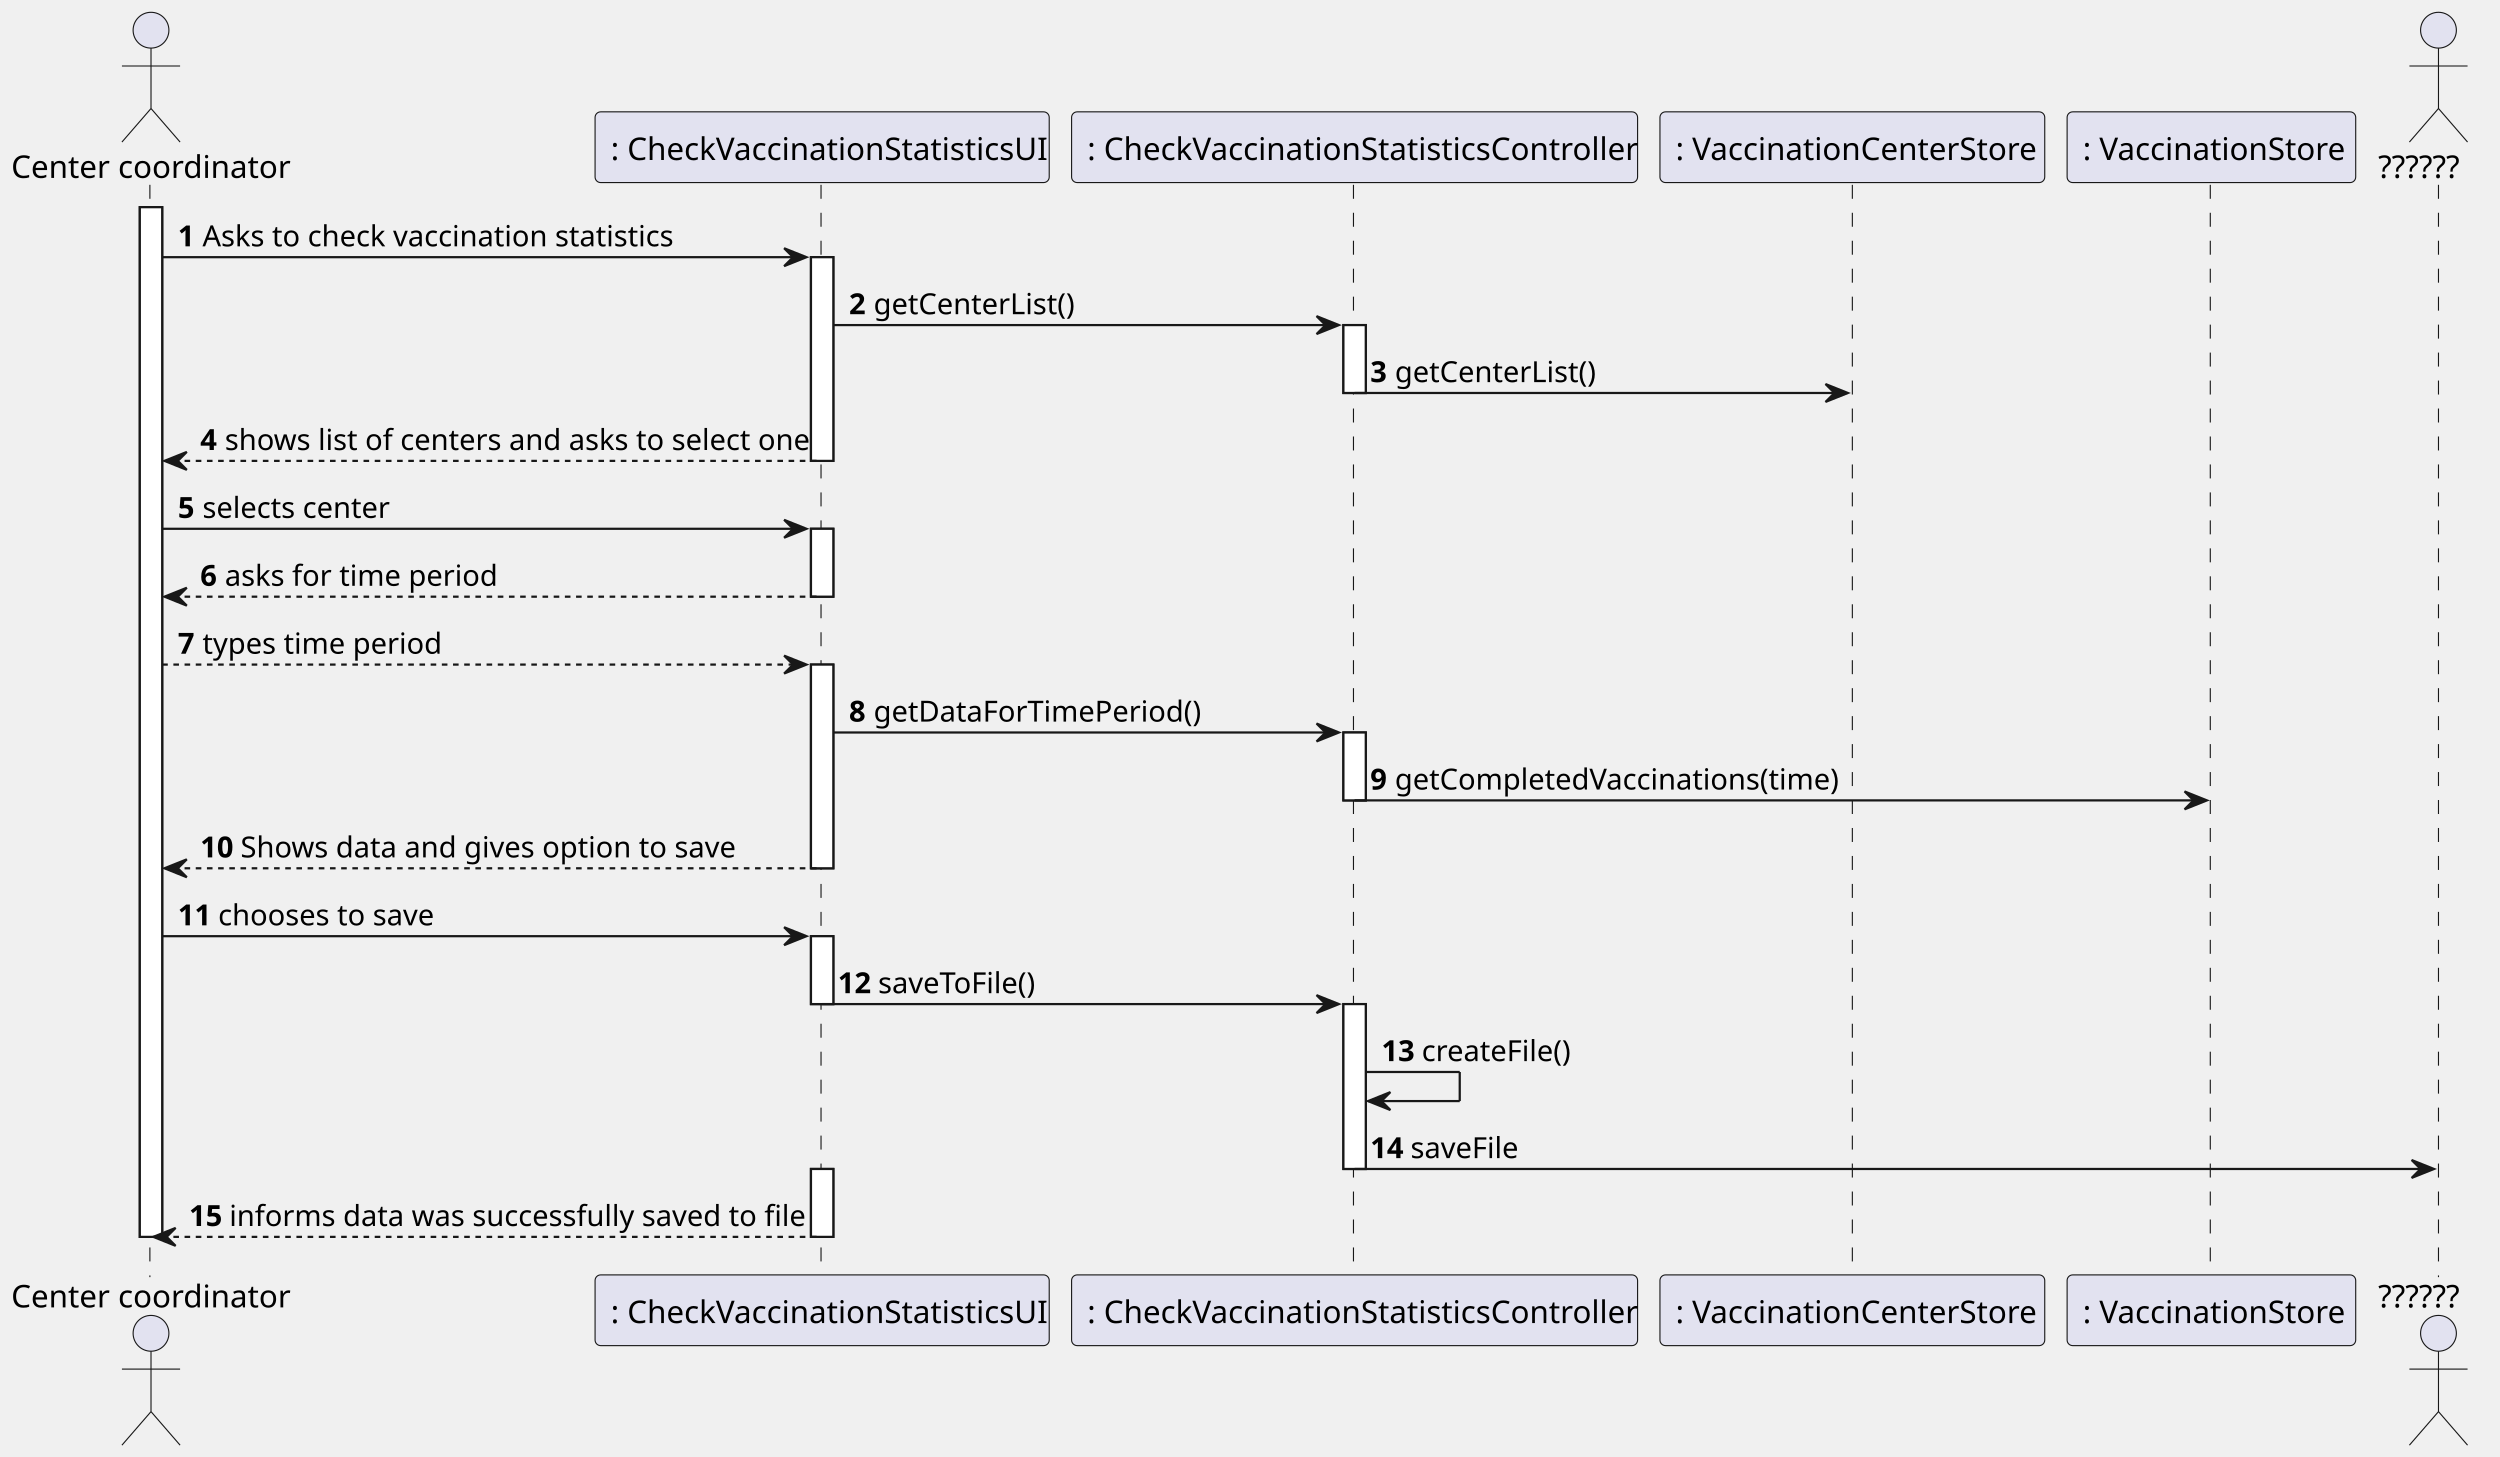
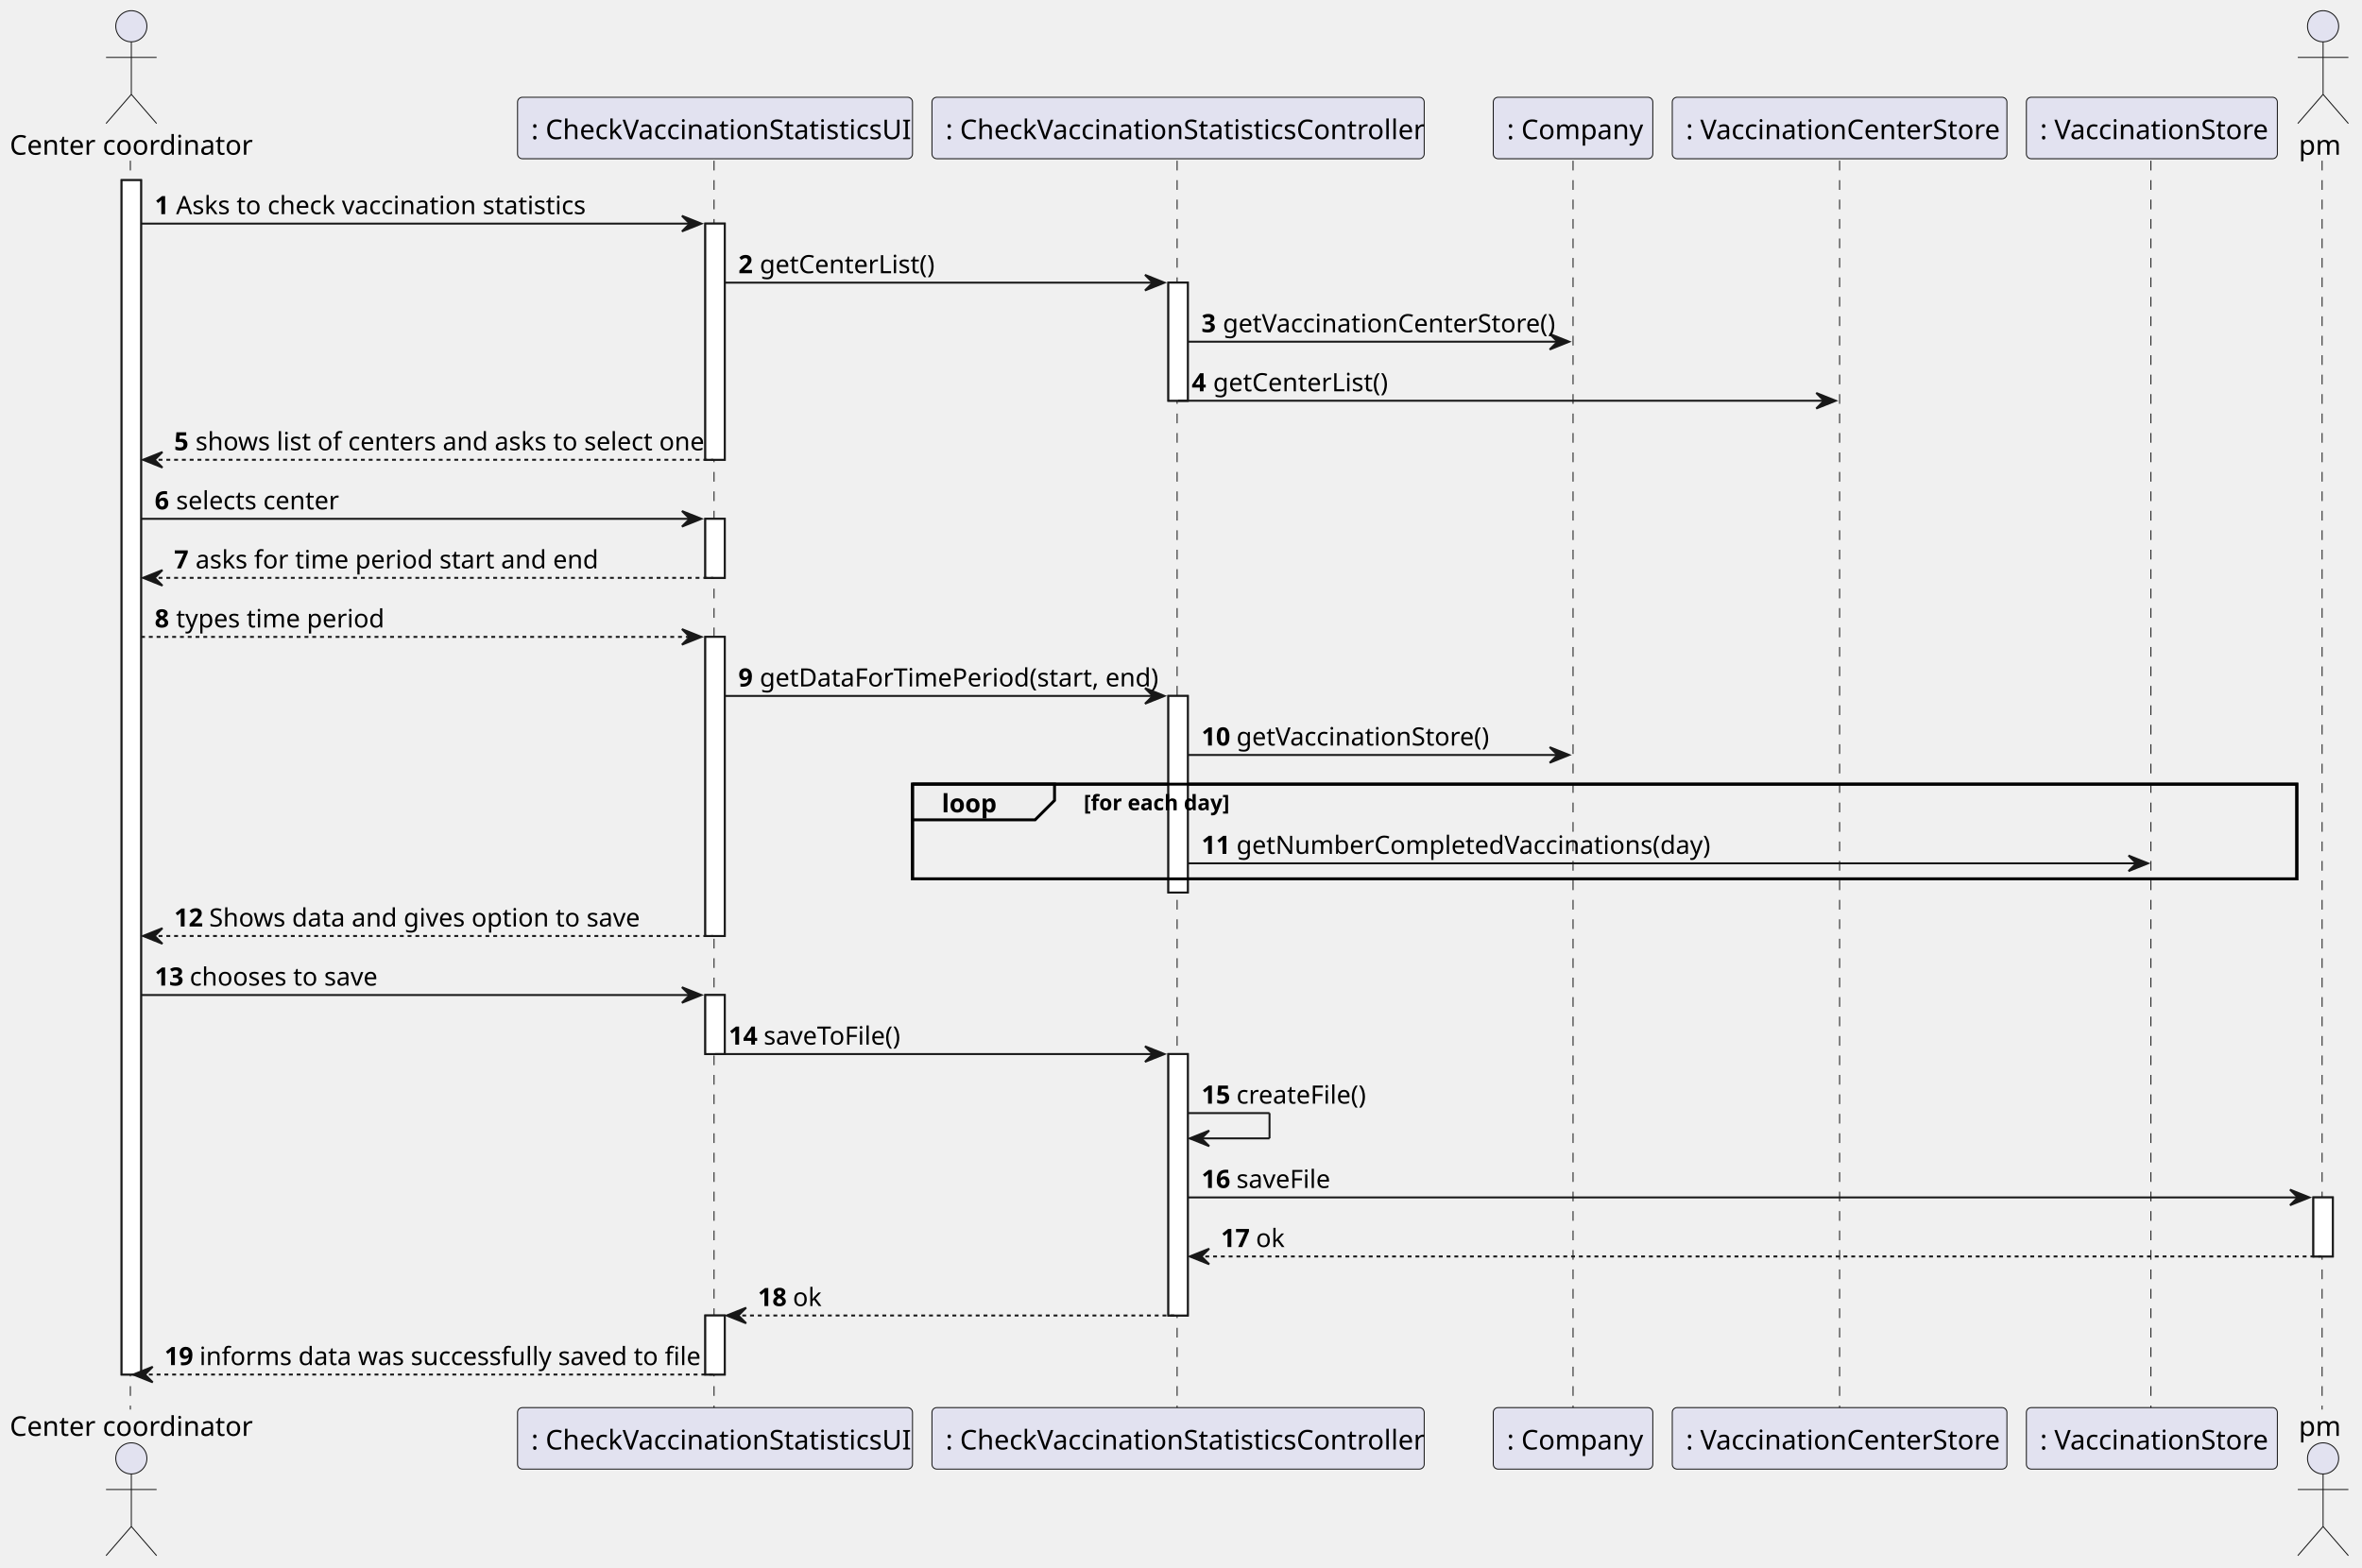
- <svg xmlns="http://www.w3.org/2000/svg" contentStyleType="text/css" height="521.6px" preserveAspectRatio="none" style="width:894px;height:521px;background:#FFFFFF;" version="1.1" viewBox="0 0 894 521" width="894.4px" zoomAndPan="magnify">
+ <svg xmlns="http://www.w3.org/2000/svg" contentStyleType="text/css" height="806px" preserveAspectRatio="none" style="width:1214px;height:806px;background:#FFFFFF;" version="1.1" viewBox="0 0 1214 806" width="1214px" zoomAndPan="magnify">
  <defs />
  <g>
-     <rect fill="#FFFFFF" height="368.219" style="stroke:#181818;stroke-width:0.8;" width="8" x="50" y="74.088" />
-     <rect fill="#FFFFFF" height="72.844" style="stroke:#181818;stroke-width:0.8;" width="8" x="290" y="91.969" />
-     <rect fill="#FFFFFF" height="24.281" style="stroke:#181818;stroke-width:0.8;" width="8" x="290" y="189.094" />
-     <rect fill="#FFFFFF" height="72.844" style="stroke:#181818;stroke-width:0.8;" width="8" x="290" y="237.656" />
-     <rect fill="#FFFFFF" height="24.281" style="stroke:#181818;stroke-width:0.8;" width="8" x="290" y="334.781" />
-     <rect fill="#FFFFFF" height="24.281" style="stroke:#181818;stroke-width:0.8;" width="8" x="290" y="418.025" />
-     <rect fill="#FFFFFF" height="24.281" style="stroke:#181818;stroke-width:0.8;" width="8" x="480.4" y="116.25" />
-     <rect fill="#FFFFFF" height="24.281" style="stroke:#181818;stroke-width:0.8;" width="8" x="480.4" y="261.938" />
-     <rect fill="#FFFFFF" height="58.962" style="stroke:#181818;stroke-width:0.8;" width="8" x="480.4" y="359.062" />
-     <line style="stroke:#181818;stroke-width:0.4;stroke-dasharray:5.0,5.0;" x1="53.6" x2="53.6" y1="66.088" y2="456.706" />
-     <line style="stroke:#181818;stroke-width:0.4;stroke-dasharray:5.0,5.0;" x1="293.6" x2="293.6" y1="66.088" y2="456.706" />
-     <line style="stroke:#181818;stroke-width:0.4;stroke-dasharray:5.0,5.0;" x1="484" x2="484" y1="66.088" y2="456.706" />
-     <line style="stroke:#181818;stroke-width:0.4;stroke-dasharray:5.0,5.0;" x1="662.4" x2="662.4" y1="66.088" y2="456.706" />
-     <line style="stroke:#181818;stroke-width:0.4;stroke-dasharray:5.0,5.0;" x1="790.4" x2="790.4" y1="66.088" y2="456.706" />
-     <line style="stroke:#181818;stroke-width:0.4;stroke-dasharray:5.0,5.0;" x1="872" x2="872" y1="66.088" y2="456.706" />
-     <text fill="#000000" font-family="sans-serif" font-size="11.2" lengthAdjust="spacing" textLength="95.2" x="4" y="63.627">Center coordinator</text>
-     <ellipse cx="54" cy="10.8" fill="#E2E2F0" rx="6.4" ry="6.4" style="stroke:#181818;stroke-width:0.4;" />
-     <path d="M54,17.2 L54,38.8 M43.6,23.6 L64.4,23.6 M54,38.8 L43.6,50.8 M54,38.8 L64.4,50.8 " fill="none" style="stroke:#181818;stroke-width:0.4;" />
-     <text fill="#000000" font-family="sans-serif" font-size="11.2" lengthAdjust="spacing" textLength="95.2" x="4" y="467.533">Center coordinator</text>
-     <ellipse cx="54" cy="476.794" fill="#E2E2F0" rx="6.4" ry="6.4" style="stroke:#181818;stroke-width:0.4;" />
-     <path d="M54,483.194 L54,504.794 M43.6,489.594 L64.4,489.594 M54,504.794 L43.6,516.794 M54,504.794 L64.4,516.794 " fill="none" style="stroke:#181818;stroke-width:0.4;" />
-     <rect fill="#E2E2F0" height="25.288" rx="2" ry="2" style="stroke:#181818;stroke-width:0.4;" width="162.4" x="212.8" y="40" />
-     <text fill="#000000" font-family="sans-serif" font-size="11.2" lengthAdjust="spacing" textLength="151.2" x="218.4" y="57.227">: CheckVaccinationStatisticsUI</text>
-     <rect fill="#E2E2F0" height="25.288" rx="2" ry="2" style="stroke:#181818;stroke-width:0.4;" width="162.4" x="212.8" y="455.906" />
-     <text fill="#000000" font-family="sans-serif" font-size="11.2" lengthAdjust="spacing" textLength="151.2" x="218.4" y="473.133">: CheckVaccinationStatisticsUI</text>
-     <rect fill="#E2E2F0" height="25.288" rx="2" ry="2" style="stroke:#181818;stroke-width:0.4;" width="202.4" x="383.2" y="40" />
-     <text fill="#000000" font-family="sans-serif" font-size="11.2" lengthAdjust="spacing" textLength="191.2" x="388.8" y="57.227">: CheckVaccinationStatisticsController</text>
-     <rect fill="#E2E2F0" height="25.288" rx="2" ry="2" style="stroke:#181818;stroke-width:0.4;" width="202.4" x="383.2" y="455.906" />
-     <text fill="#000000" font-family="sans-serif" font-size="11.2" lengthAdjust="spacing" textLength="191.2" x="388.8" y="473.133">: CheckVaccinationStatisticsController</text>
-     <rect fill="#E2E2F0" height="25.288" rx="2" ry="2" style="stroke:#181818;stroke-width:0.4;" width="137.6" x="593.6" y="40" />
-     <text fill="#000000" font-family="sans-serif" font-size="11.2" lengthAdjust="spacing" textLength="126.4" x="599.2" y="57.227">: VaccinationCenterStore</text>
-     <rect fill="#E2E2F0" height="25.288" rx="2" ry="2" style="stroke:#181818;stroke-width:0.4;" width="137.6" x="593.6" y="455.906" />
-     <text fill="#000000" font-family="sans-serif" font-size="11.2" lengthAdjust="spacing" textLength="126.4" x="599.2" y="473.133">: VaccinationCenterStore</text>
-     <rect fill="#E2E2F0" height="25.288" rx="2" ry="2" style="stroke:#181818;stroke-width:0.4;" width="103.2" x="739.2" y="40" />
-     <text fill="#000000" font-family="sans-serif" font-size="11.2" lengthAdjust="spacing" textLength="92" x="744.8" y="57.227">: VaccinationStore</text>
-     <rect fill="#E2E2F0" height="25.288" rx="2" ry="2" style="stroke:#181818;stroke-width:0.4;" width="103.2" x="739.2" y="455.906" />
-     <text fill="#000000" font-family="sans-serif" font-size="11.2" lengthAdjust="spacing" textLength="92" x="744.8" y="473.133">: VaccinationStore</text>
-     <text fill="#000000" font-family="sans-serif" font-size="11.2" lengthAdjust="spacing" textLength="38.4" x="850.4" y="63.627">??????</text>
-     <ellipse cx="872" cy="10.8" fill="#E2E2F0" rx="6.4" ry="6.4" style="stroke:#181818;stroke-width:0.4;" />
-     <path d="M872,17.2 L872,38.8 M861.6,23.6 L882.4,23.6 M872,38.8 L861.6,50.8 M872,38.8 L882.4,50.8 " fill="none" style="stroke:#181818;stroke-width:0.4;" />
-     <text fill="#000000" font-family="sans-serif" font-size="11.2" lengthAdjust="spacing" textLength="38.4" x="850.4" y="467.533">??????</text>
-     <ellipse cx="872" cy="476.794" fill="#E2E2F0" rx="6.4" ry="6.4" style="stroke:#181818;stroke-width:0.4;" />
-     <path d="M872,483.194 L872,504.794 M861.6,489.594 L882.4,489.594 M872,504.794 L861.6,516.794 M872,504.794 L882.4,516.794 " fill="none" style="stroke:#181818;stroke-width:0.4;" />
-     <rect fill="#FFFFFF" height="368.219" style="stroke:#181818;stroke-width:0.8;" width="8" x="50" y="74.088" />
-     <rect fill="#FFFFFF" height="72.844" style="stroke:#181818;stroke-width:0.8;" width="8" x="290" y="91.969" />
-     <rect fill="#FFFFFF" height="24.281" style="stroke:#181818;stroke-width:0.8;" width="8" x="290" y="189.094" />
-     <rect fill="#FFFFFF" height="72.844" style="stroke:#181818;stroke-width:0.8;" width="8" x="290" y="237.656" />
-     <rect fill="#FFFFFF" height="24.281" style="stroke:#181818;stroke-width:0.8;" width="8" x="290" y="334.781" />
-     <rect fill="#FFFFFF" height="24.281" style="stroke:#181818;stroke-width:0.8;" width="8" x="290" y="418.025" />
-     <rect fill="#FFFFFF" height="24.281" style="stroke:#181818;stroke-width:0.8;" width="8" x="480.4" y="116.25" />
-     <rect fill="#FFFFFF" height="24.281" style="stroke:#181818;stroke-width:0.8;" width="8" x="480.4" y="261.938" />
-     <rect fill="#FFFFFF" height="58.962" style="stroke:#181818;stroke-width:0.8;" width="8" x="480.4" y="359.062" />
-     <polygon fill="#181818" points="280.4,88.769,288.4,91.969,280.4,95.169,283.6,91.969" style="stroke:#181818;stroke-width:0.8;" />
-     <line style="stroke:#181818;stroke-width:0.8;" x1="58" x2="285.2" y1="91.969" y2="91.969" />
-     <text fill="#000000" font-family="sans-serif" font-size="10.4" font-weight="bold" lengthAdjust="spacing" textLength="5.6" x="63.6" y="88.084">1</text>
-     <text fill="#000000" font-family="sans-serif" font-size="10.4" lengthAdjust="spacing" textLength="167.2" x="72.4" y="88.084">Asks to check vaccination statistics</text>
-     <polygon fill="#181818" points="470.8,113.05,478.8,116.25,470.8,119.45,474,116.25" style="stroke:#181818;stroke-width:0.8;" />
-     <line style="stroke:#181818;stroke-width:0.8;" x1="298" x2="475.6" y1="116.25" y2="116.25" />
-     <text fill="#000000" font-family="sans-serif" font-size="10.4" font-weight="bold" lengthAdjust="spacing" textLength="5.6" x="303.6" y="112.365">2</text>
-     <text fill="#000000" font-family="sans-serif" font-size="10.4" lengthAdjust="spacing" textLength="68" x="312.4" y="112.365">getCenterList()</text>
-     <polygon fill="#181818" points="652.8,137.331,660.8,140.531,652.8,143.731,656,140.531" style="stroke:#181818;stroke-width:0.8;" />
-     <line style="stroke:#181818;stroke-width:0.8;" x1="484.4" x2="657.6" y1="140.531" y2="140.531" />
-     <text fill="#000000" font-family="sans-serif" font-size="10.4" font-weight="bold" lengthAdjust="spacing" textLength="5.6" x="490" y="136.646">3</text>
-     <text fill="#000000" font-family="sans-serif" font-size="10.4" lengthAdjust="spacing" textLength="68" x="498.8" y="136.646">getCenterList()</text>
-     <polygon fill="#181818" points="66.8,161.613,58.8,164.812,66.8,168.012,63.6,164.812" style="stroke:#181818;stroke-width:0.8;" />
-     <line style="stroke:#181818;stroke-width:0.8;stroke-dasharray:2.0,2.0;" x1="62" x2="293.2" y1="164.812" y2="164.812" />
-     <text fill="#000000" font-family="sans-serif" font-size="10.4" font-weight="bold" lengthAdjust="spacing" textLength="5.6" x="71.6" y="160.927">4</text>
-     <text fill="#000000" font-family="sans-serif" font-size="10.4" lengthAdjust="spacing" textLength="204" x="80.4" y="160.927">shows list of centers and asks to select one</text>
-     <polygon fill="#181818" points="280.4,185.894,288.4,189.094,280.4,192.294,283.6,189.094" style="stroke:#181818;stroke-width:0.8;" />
-     <line style="stroke:#181818;stroke-width:0.8;" x1="58" x2="285.2" y1="189.094" y2="189.094" />
-     <text fill="#000000" font-family="sans-serif" font-size="10.4" font-weight="bold" lengthAdjust="spacing" textLength="5.6" x="63.6" y="185.209">5</text>
-     <text fill="#000000" font-family="sans-serif" font-size="10.4" lengthAdjust="spacing" textLength="65.6" x="72.4" y="185.209">selects center</text>
-     <polygon fill="#181818" points="66.8,210.175,58.8,213.375,66.8,216.575,63.6,213.375" style="stroke:#181818;stroke-width:0.8;" />
-     <line style="stroke:#181818;stroke-width:0.8;stroke-dasharray:2.0,2.0;" x1="62" x2="293.2" y1="213.375" y2="213.375" />
-     <text fill="#000000" font-family="sans-serif" font-size="10.4" font-weight="bold" lengthAdjust="spacing" textLength="5.6" x="71.6" y="209.49">6</text>
-     <text fill="#000000" font-family="sans-serif" font-size="10.4" lengthAdjust="spacing" textLength="91.2" x="80.4" y="209.49">asks for time period</text>
-     <polygon fill="#181818" points="280.4,234.456,288.4,237.656,280.4,240.856,283.6,237.656" style="stroke:#181818;stroke-width:0.8;" />
-     <line style="stroke:#181818;stroke-width:0.8;stroke-dasharray:2.0,2.0;" x1="58" x2="285.2" y1="237.656" y2="237.656" />
-     <text fill="#000000" font-family="sans-serif" font-size="10.4" font-weight="bold" lengthAdjust="spacing" textLength="5.6" x="63.6" y="233.771">7</text>
-     <text fill="#000000" font-family="sans-serif" font-size="10.4" lengthAdjust="spacing" textLength="80" x="72.4" y="233.771">types time period</text>
-     <polygon fill="#181818" points="470.8,258.738,478.8,261.938,470.8,265.137,474,261.938" style="stroke:#181818;stroke-width:0.8;" />
-     <line style="stroke:#181818;stroke-width:0.8;" x1="298" x2="475.6" y1="261.938" y2="261.938" />
-     <text fill="#000000" font-family="sans-serif" font-size="10.4" font-weight="bold" lengthAdjust="spacing" textLength="5.6" x="303.6" y="258.052">8</text>
-     <text fill="#000000" font-family="sans-serif" font-size="10.4" lengthAdjust="spacing" textLength="109.6" x="312.4" y="258.052">getDataForTimePeriod()</text>
-     <polygon fill="#181818" points="781.2,283.019,789.2,286.219,781.2,289.419,784.4,286.219" style="stroke:#181818;stroke-width:0.8;" />
-     <line style="stroke:#181818;stroke-width:0.8;" x1="484.4" x2="786" y1="286.219" y2="286.219" />
-     <text fill="#000000" font-family="sans-serif" font-size="10.4" font-weight="bold" lengthAdjust="spacing" textLength="5.6" x="490" y="282.334">9</text>
-     <text fill="#000000" font-family="sans-serif" font-size="10.4" lengthAdjust="spacing" textLength="150.4" x="498.8" y="282.334">getCompletedVaccinations(time)</text>
-     <polygon fill="#181818" points="66.8,307.3,58.8,310.5,66.8,313.7,63.6,310.5" style="stroke:#181818;stroke-width:0.8;" />
-     <line style="stroke:#181818;stroke-width:0.8;stroke-dasharray:2.0,2.0;" x1="62" x2="293.2" y1="310.5" y2="310.5" />
-     <text fill="#000000" font-family="sans-serif" font-size="10.4" font-weight="bold" lengthAdjust="spacing" textLength="11.2" x="71.6" y="306.615">10</text>
-     <text fill="#000000" font-family="sans-serif" font-size="10.4" lengthAdjust="spacing" textLength="168" x="86" y="306.615">Shows data and gives option to save</text>
-     <polygon fill="#181818" points="280.4,331.581,288.4,334.781,280.4,337.981,283.6,334.781" style="stroke:#181818;stroke-width:0.8;" />
-     <line style="stroke:#181818;stroke-width:0.8;" x1="58" x2="285.2" y1="334.781" y2="334.781" />
-     <text fill="#000000" font-family="sans-serif" font-size="10.4" font-weight="bold" lengthAdjust="spacing" textLength="11.2" x="63.6" y="330.896">11</text>
-     <text fill="#000000" font-family="sans-serif" font-size="10.4" lengthAdjust="spacing" textLength="75.2" x="78" y="330.896">chooses to save</text>
-     <polygon fill="#181818" points="470.8,355.863,478.8,359.062,470.8,362.262,474,359.062" style="stroke:#181818;stroke-width:0.8;" />
-     <line style="stroke:#181818;stroke-width:0.8;" x1="294" x2="475.6" y1="359.062" y2="359.062" />
-     <text fill="#000000" font-family="sans-serif" font-size="10.4" font-weight="bold" lengthAdjust="spacing" textLength="11.2" x="299.6" y="355.177">12</text>
-     <text fill="#000000" font-family="sans-serif" font-size="10.4" lengthAdjust="spacing" textLength="55.2" x="314" y="355.177">saveToFile()</text>
-     <line style="stroke:#181818;stroke-width:0.8;" x1="488.4" x2="522" y1="383.344" y2="383.344" />
-     <line style="stroke:#181818;stroke-width:0.8;" x1="522" x2="522" y1="383.344" y2="393.744" />
-     <line style="stroke:#181818;stroke-width:0.8;" x1="489.2" x2="522" y1="393.744" y2="393.744" />
-     <polygon fill="#181818" points="497.2,390.544,489.2,393.744,497.2,396.944,494,393.744" style="stroke:#181818;stroke-width:0.8;" />
-     <text fill="#000000" font-family="sans-serif" font-size="10.4" font-weight="bold" lengthAdjust="spacing" textLength="11.2" x="494" y="379.459">13</text>
-     <text fill="#000000" font-family="sans-serif" font-size="10.4" lengthAdjust="spacing" textLength="52" x="508.4" y="379.459">createFile()</text>
-     <polygon fill="#181818" points="862.4,414.825,870.4,418.025,862.4,421.225,865.6,418.025" style="stroke:#181818;stroke-width:0.8;" />
-     <line style="stroke:#181818;stroke-width:0.8;" x1="484.4" x2="867.2" y1="418.025" y2="418.025" />
-     <text fill="#000000" font-family="sans-serif" font-size="10.4" font-weight="bold" lengthAdjust="spacing" textLength="11.2" x="490" y="414.14">14</text>
-     <text fill="#000000" font-family="sans-serif" font-size="10.4" lengthAdjust="spacing" textLength="37.6" x="504.4" y="414.14">saveFile</text>
-     <polygon fill="#181818" points="62.8,439.106,54.8,442.306,62.8,445.506,59.6,442.306" style="stroke:#181818;stroke-width:0.8;" />
-     <line style="stroke:#181818;stroke-width:0.8;stroke-dasharray:2.0,2.0;" x1="58" x2="293.2" y1="442.306" y2="442.306" />
-     <text fill="#000000" font-family="sans-serif" font-size="10.4" font-weight="bold" lengthAdjust="spacing" textLength="11.2" x="67.6" y="438.421">15</text>
-     <text fill="#000000" font-family="sans-serif" font-size="10.4" lengthAdjust="spacing" textLength="196.8" x="82" y="438.421">informs data was successfully saved to file</text>
+     <rect fill="#FFFFFF" height="614.031" style="stroke:#181818;stroke-width:1.0;" width="10" x="62.5" y="92.609" />
+     <rect fill="#FFFFFF" height="121.406" style="stroke:#181818;stroke-width:1.0;" width="10" x="362.5" y="114.961" />
+     <rect fill="#FFFFFF" height="30.352" style="stroke:#181818;stroke-width:1.0;" width="10" x="362.5" y="266.719" />
+     <rect fill="#FFFFFF" height="153.758" style="stroke:#181818;stroke-width:1.0;" width="10" x="362.5" y="327.422" />
+     <rect fill="#FFFFFF" height="30.352" style="stroke:#181818;stroke-width:1.0;" width="10" x="362.5" y="511.531" />
+     <rect fill="#FFFFFF" height="30.352" style="stroke:#181818;stroke-width:1.0;" width="10" x="362.5" y="676.289" />
+     <rect fill="#FFFFFF" height="60.703" style="stroke:#181818;stroke-width:1.0;" width="10" x="600.5" y="145.312" />
+     <rect fill="#FFFFFF" height="101.055" style="stroke:#181818;stroke-width:1.0;" width="10" x="600.5" y="357.773" />
+     <rect fill="#FFFFFF" height="134.406" style="stroke:#181818;stroke-width:1.0;" width="10" x="600.5" y="541.883" />
+     <rect fill="#FFFFFF" height="30.352" style="stroke:#181818;stroke-width:1.0;" width="10" x="1189" y="615.586" />
+     <rect height="48.703" style="stroke:#000000;stroke-width:1.5;fill:none;" width="711.5" x="469" y="403.125" />
+     <line style="stroke:#181818;stroke-width:0.5;fill:none;stroke-dasharray:5.0,5.0;" x1="67" x2="67" y1="82.609" y2="724.641" />
+     <line style="stroke:#181818;stroke-width:0.5;fill:none;stroke-dasharray:5.0,5.0;" x1="367" x2="367" y1="82.609" y2="724.641" />
+     <line style="stroke:#181818;stroke-width:0.5;fill:none;stroke-dasharray:5.0,5.0;" x1="605" x2="605" y1="82.609" y2="724.641" />
+     <line style="stroke:#181818;stroke-width:0.5;fill:none;stroke-dasharray:5.0,5.0;" x1="808.5" x2="808.5" y1="82.609" y2="724.641" />
+     <line style="stroke:#181818;stroke-width:0.5;fill:none;stroke-dasharray:5.0,5.0;" x1="945.5" x2="945.5" y1="82.609" y2="724.641" />
+     <line style="stroke:#181818;stroke-width:0.5;fill:none;stroke-dasharray:5.0,5.0;" x1="1105.5" x2="1105.5" y1="82.609" y2="724.641" />
+     <line style="stroke:#181818;stroke-width:0.5;fill:none;stroke-dasharray:5.0,5.0;" x1="1193.5" x2="1193.5" y1="82.609" y2="724.641" />
+     <text fill="#000000" font-family="sans-serif" font-size="14" lengthAdjust="spacing" textLength="119" x="5" y="79.533">Center coordinator</text>
+     <ellipse cx="67.5" cy="13.5" fill="#E2E2F0" rx="8" ry="8" style="stroke:#181818;stroke-width:0.5;" />
+     <path d="M67.5,21.5 L67.5,48.5 M54.5,29.5 L80.5,29.5 M67.5,48.5 L54.5,63.5 M67.5,48.5 L80.5,63.5 " fill="none" style="stroke:#181818;stroke-width:0.5;" />
+     <text fill="#000000" font-family="sans-serif" font-size="14" lengthAdjust="spacing" textLength="119" x="5" y="738.174">Center coordinator</text>
+     <ellipse cx="67.5" cy="749.75" fill="#E2E2F0" rx="8" ry="8" style="stroke:#181818;stroke-width:0.5;" />
+     <path d="M67.5,757.75 L67.5,784.75 M54.5,765.75 L80.5,765.75 M67.5,784.75 L54.5,799.75 M67.5,784.75 L80.5,799.75 " fill="none" style="stroke:#181818;stroke-width:0.5;" />
+     <rect fill="#E2E2F0" height="31.609" rx="2.5" ry="2.5" style="stroke:#181818;stroke-width:0.5;" width="203" x="266" y="50" />
+     <text fill="#000000" font-family="sans-serif" font-size="14" lengthAdjust="spacing" textLength="189" x="273" y="71.533">: CheckVaccinationStatisticsUI</text>
+     <rect fill="#E2E2F0" height="31.609" rx="2.5" ry="2.5" style="stroke:#181818;stroke-width:0.5;" width="203" x="266" y="723.641" />
+     <text fill="#000000" font-family="sans-serif" font-size="14" lengthAdjust="spacing" textLength="189" x="273" y="745.174">: CheckVaccinationStatisticsUI</text>
+     <rect fill="#E2E2F0" height="31.609" rx="2.5" ry="2.5" style="stroke:#181818;stroke-width:0.5;" width="253" x="479" y="50" />
+     <text fill="#000000" font-family="sans-serif" font-size="14" lengthAdjust="spacing" textLength="239" x="486" y="71.533">: CheckVaccinationStatisticsController</text>
+     <rect fill="#E2E2F0" height="31.609" rx="2.5" ry="2.5" style="stroke:#181818;stroke-width:0.5;" width="253" x="479" y="723.641" />
+     <text fill="#000000" font-family="sans-serif" font-size="14" lengthAdjust="spacing" textLength="239" x="486" y="745.174">: CheckVaccinationStatisticsController</text>
+     <rect fill="#E2E2F0" height="31.609" rx="2.5" ry="2.5" style="stroke:#181818;stroke-width:0.5;" width="82" x="767.5" y="50" />
+     <text fill="#000000" font-family="sans-serif" font-size="14" lengthAdjust="spacing" textLength="68" x="774.5" y="71.533">: Company</text>
+     <rect fill="#E2E2F0" height="31.609" rx="2.5" ry="2.5" style="stroke:#181818;stroke-width:0.5;" width="82" x="767.5" y="723.641" />
+     <text fill="#000000" font-family="sans-serif" font-size="14" lengthAdjust="spacing" textLength="68" x="774.5" y="745.174">: Company</text>
+     <rect fill="#E2E2F0" height="31.609" rx="2.5" ry="2.5" style="stroke:#181818;stroke-width:0.5;" width="172" x="859.5" y="50" />
+     <text fill="#000000" font-family="sans-serif" font-size="14" lengthAdjust="spacing" textLength="158" x="866.5" y="71.533">: VaccinationCenterStore</text>
+     <rect fill="#E2E2F0" height="31.609" rx="2.5" ry="2.5" style="stroke:#181818;stroke-width:0.5;" width="172" x="859.5" y="723.641" />
+     <text fill="#000000" font-family="sans-serif" font-size="14" lengthAdjust="spacing" textLength="158" x="866.5" y="745.174">: VaccinationCenterStore</text>
+     <rect fill="#E2E2F0" height="31.609" rx="2.5" ry="2.5" style="stroke:#181818;stroke-width:0.5;" width="129" x="1041.5" y="50" />
+     <text fill="#000000" font-family="sans-serif" font-size="14" lengthAdjust="spacing" textLength="115" x="1048.5" y="71.533">: VaccinationStore</text>
+     <rect fill="#E2E2F0" height="31.609" rx="2.5" ry="2.5" style="stroke:#181818;stroke-width:0.5;" width="129" x="1041.5" y="723.641" />
+     <text fill="#000000" font-family="sans-serif" font-size="14" lengthAdjust="spacing" textLength="115" x="1048.5" y="745.174">: VaccinationStore</text>
+     <text fill="#000000" font-family="sans-serif" font-size="14" lengthAdjust="spacing" textLength="19" x="1181.5" y="79.533">pm</text>
+     <ellipse cx="1194" cy="13.5" fill="#E2E2F0" rx="8" ry="8" style="stroke:#181818;stroke-width:0.5;" />
+     <path d="M1194,21.5 L1194,48.5 M1181,29.5 L1207,29.5 M1194,48.5 L1181,63.5 M1194,48.5 L1207,63.5 " fill="none" style="stroke:#181818;stroke-width:0.5;" />
+     <text fill="#000000" font-family="sans-serif" font-size="14" lengthAdjust="spacing" textLength="19" x="1181.5" y="738.174">pm</text>
+     <ellipse cx="1194" cy="749.75" fill="#E2E2F0" rx="8" ry="8" style="stroke:#181818;stroke-width:0.5;" />
+     <path d="M1194,757.75 L1194,784.75 M1181,765.75 L1207,765.75 M1194,784.75 L1181,799.75 M1194,784.75 L1207,799.75 " fill="none" style="stroke:#181818;stroke-width:0.5;" />
+     <rect fill="#FFFFFF" height="614.031" style="stroke:#181818;stroke-width:1.0;" width="10" x="62.5" y="92.609" />
+     <rect fill="#FFFFFF" height="121.406" style="stroke:#181818;stroke-width:1.0;" width="10" x="362.5" y="114.961" />
+     <rect fill="#FFFFFF" height="30.352" style="stroke:#181818;stroke-width:1.0;" width="10" x="362.5" y="266.719" />
+     <rect fill="#FFFFFF" height="153.758" style="stroke:#181818;stroke-width:1.0;" width="10" x="362.5" y="327.422" />
+     <rect fill="#FFFFFF" height="30.352" style="stroke:#181818;stroke-width:1.0;" width="10" x="362.5" y="511.531" />
+     <rect fill="#FFFFFF" height="30.352" style="stroke:#181818;stroke-width:1.0;" width="10" x="362.5" y="676.289" />
+     <rect fill="#FFFFFF" height="60.703" style="stroke:#181818;stroke-width:1.0;" width="10" x="600.5" y="145.312" />
+     <rect fill="#FFFFFF" height="101.055" style="stroke:#181818;stroke-width:1.0;" width="10" x="600.5" y="357.773" />
+     <rect fill="#FFFFFF" height="134.406" style="stroke:#181818;stroke-width:1.0;" width="10" x="600.5" y="541.883" />
+     <rect fill="#FFFFFF" height="30.352" style="stroke:#181818;stroke-width:1.0;" width="10" x="1189" y="615.586" />
+     <polygon fill="#181818" points="350.5,110.961,360.5,114.961,350.5,118.961,354.5,114.961" style="stroke:#181818;stroke-width:1.0;" />
+     <line style="stroke:#181818;stroke-width:1.0;" x1="72.5" x2="356.5" y1="114.961" y2="114.961" />
+     <text fill="#000000" font-family="sans-serif" font-size="13" font-weight="bold" lengthAdjust="spacing" textLength="7" x="79.5" y="110.105">1</text>
+     <text fill="#000000" font-family="sans-serif" font-size="13" lengthAdjust="spacing" textLength="209" x="90.5" y="110.105">Asks to check vaccination statistics</text>
+     <polygon fill="#181818" points="588.5,141.312,598.5,145.312,588.5,149.312,592.5,145.312" style="stroke:#181818;stroke-width:1.0;" />
+     <line style="stroke:#181818;stroke-width:1.0;" x1="372.5" x2="594.5" y1="145.312" y2="145.312" />
+     <text fill="#000000" font-family="sans-serif" font-size="13" font-weight="bold" lengthAdjust="spacing" textLength="7" x="379.5" y="140.456">2</text>
+     <text fill="#000000" font-family="sans-serif" font-size="13" lengthAdjust="spacing" textLength="85" x="390.5" y="140.456">getCenterList()</text>
+     <polygon fill="#181818" points="796.5,171.664,806.5,175.664,796.5,179.664,800.5,175.664" style="stroke:#181818;stroke-width:1.0;" />
+     <line style="stroke:#181818;stroke-width:1.0;" x1="610.5" x2="802.5" y1="175.664" y2="175.664" />
+     <text fill="#000000" font-family="sans-serif" font-size="13" font-weight="bold" lengthAdjust="spacing" textLength="7" x="617.5" y="170.808">3</text>
+     <text fill="#000000" font-family="sans-serif" font-size="13" lengthAdjust="spacing" textLength="163" x="628.5" y="170.808">getVaccinationCenterStore()</text>
+     <polygon fill="#181818" points="933.5,202.016,943.5,206.016,933.5,210.016,937.5,206.016" style="stroke:#181818;stroke-width:1.0;" />
+     <line style="stroke:#181818;stroke-width:1.0;" x1="605.5" x2="939.5" y1="206.016" y2="206.016" />
+     <text fill="#000000" font-family="sans-serif" font-size="13" font-weight="bold" lengthAdjust="spacing" textLength="7" x="612.5" y="201.159">4</text>
+     <text fill="#000000" font-family="sans-serif" font-size="13" lengthAdjust="spacing" textLength="85" x="623.5" y="201.159">getCenterList()</text>
+     <polygon fill="#181818" points="83.5,232.367,73.5,236.367,83.5,240.367,79.5,236.367" style="stroke:#181818;stroke-width:1.0;" />
+     <line style="stroke:#181818;stroke-width:1.0;stroke-dasharray:2.0,2.0;" x1="77.5" x2="366.5" y1="236.367" y2="236.367" />
+     <text fill="#000000" font-family="sans-serif" font-size="13" font-weight="bold" lengthAdjust="spacing" textLength="7" x="89.5" y="231.511">5</text>
+     <text fill="#000000" font-family="sans-serif" font-size="13" lengthAdjust="spacing" textLength="255" x="100.5" y="231.511">shows list of centers and asks to select one</text>
+     <polygon fill="#181818" points="350.5,262.719,360.5,266.719,350.5,270.719,354.5,266.719" style="stroke:#181818;stroke-width:1.0;" />
+     <line style="stroke:#181818;stroke-width:1.0;" x1="72.5" x2="356.5" y1="266.719" y2="266.719" />
+     <text fill="#000000" font-family="sans-serif" font-size="13" font-weight="bold" lengthAdjust="spacing" textLength="7" x="79.5" y="261.862">6</text>
+     <text fill="#000000" font-family="sans-serif" font-size="13" lengthAdjust="spacing" textLength="82" x="90.5" y="261.862">selects center</text>
+     <polygon fill="#181818" points="83.5,293.07,73.5,297.07,83.5,301.07,79.5,297.07" style="stroke:#181818;stroke-width:1.0;" />
+     <line style="stroke:#181818;stroke-width:1.0;stroke-dasharray:2.0,2.0;" x1="77.5" x2="366.5" y1="297.07" y2="297.07" />
+     <text fill="#000000" font-family="sans-serif" font-size="13" font-weight="bold" lengthAdjust="spacing" textLength="7" x="89.5" y="292.214">7</text>
+     <text fill="#000000" font-family="sans-serif" font-size="13" lengthAdjust="spacing" textLength="194" x="100.5" y="292.214">asks for time period start and end</text>
+     <polygon fill="#181818" points="350.5,323.422,360.5,327.422,350.5,331.422,354.5,327.422" style="stroke:#181818;stroke-width:1.0;" />
+     <line style="stroke:#181818;stroke-width:1.0;stroke-dasharray:2.0,2.0;" x1="72.5" x2="356.5" y1="327.422" y2="327.422" />
+     <text fill="#000000" font-family="sans-serif" font-size="13" font-weight="bold" lengthAdjust="spacing" textLength="7" x="79.5" y="322.565">8</text>
+     <text fill="#000000" font-family="sans-serif" font-size="13" lengthAdjust="spacing" textLength="100" x="90.5" y="322.565">types time period</text>
+     <polygon fill="#181818" points="588.5,353.773,598.5,357.773,588.5,361.773,592.5,357.773" style="stroke:#181818;stroke-width:1.0;" />
+     <line style="stroke:#181818;stroke-width:1.0;" x1="372.5" x2="594.5" y1="357.773" y2="357.773" />
+     <text fill="#000000" font-family="sans-serif" font-size="13" font-weight="bold" lengthAdjust="spacing" textLength="7" x="379.5" y="352.917">9</text>
+     <text fill="#000000" font-family="sans-serif" font-size="13" lengthAdjust="spacing" textLength="192" x="390.5" y="352.917">getDataForTimePeriod(start, end)</text>
+     <polygon fill="#181818" points="796.5,384.125,806.5,388.125,796.5,392.125,800.5,388.125" style="stroke:#181818;stroke-width:1.0;" />
+     <line style="stroke:#181818;stroke-width:1.0;" x1="610.5" x2="802.5" y1="388.125" y2="388.125" />
+     <text fill="#000000" font-family="sans-serif" font-size="13" font-weight="bold" lengthAdjust="spacing" textLength="14" x="617.5" y="383.269">10</text>
+     <text fill="#000000" font-family="sans-serif" font-size="13" lengthAdjust="spacing" textLength="125" x="635.5" y="383.269">getVaccinationStore()</text>
+     <path d="M469,403.125 L542,403.125 L542,411.477 L532,421.477 L469,421.477 L469,403.125 " fill="#EEEEEE" style="stroke:#000000;stroke-width:1.5;" />
+     <rect fill="none" height="48.703" style="stroke:#000000;stroke-width:1.5;" width="711.5" x="469" y="403.125" />
+     <text fill="#000000" font-family="sans-serif" font-size="13" font-weight="bold" lengthAdjust="spacing" textLength="28" x="484" y="417.62">loop</text>
+     <text fill="#000000" font-family="sans-serif" font-size="11" font-weight="bold" lengthAdjust="spacing" textLength="75" x="557" y="416.544">[for each day]</text>
+     <polygon fill="#181818" points="1094,439.828,1104,443.828,1094,447.828,1098,443.828" style="stroke:#181818;stroke-width:1.0;" />
+     <line style="stroke:#181818;stroke-width:1.0;" x1="610.5" x2="1100" y1="443.828" y2="443.828" />
+     <text fill="#000000" font-family="sans-serif" font-size="13" font-weight="bold" lengthAdjust="spacing" textLength="14" x="617.5" y="438.972">11</text>
+     <text fill="#000000" font-family="sans-serif" font-size="13" lengthAdjust="spacing" textLength="229" x="635.5" y="438.972">getNumberCompletedVaccinations(day)</text>
+     <polygon fill="#181818" points="83.5,477.18,73.5,481.18,83.5,485.18,79.5,481.18" style="stroke:#181818;stroke-width:1.0;" />
+     <line style="stroke:#181818;stroke-width:1.0;stroke-dasharray:2.0,2.0;" x1="77.5" x2="366.5" y1="481.18" y2="481.18" />
+     <text fill="#000000" font-family="sans-serif" font-size="13" font-weight="bold" lengthAdjust="spacing" textLength="14" x="89.5" y="476.323">12</text>
+     <text fill="#000000" font-family="sans-serif" font-size="13" lengthAdjust="spacing" textLength="210" x="107.5" y="476.323">Shows data and gives option to save</text>
+     <polygon fill="#181818" points="350.5,507.531,360.5,511.531,350.5,515.531,354.5,511.531" style="stroke:#181818;stroke-width:1.0;" />
+     <line style="stroke:#181818;stroke-width:1.0;" x1="72.5" x2="356.5" y1="511.531" y2="511.531" />
+     <text fill="#000000" font-family="sans-serif" font-size="13" font-weight="bold" lengthAdjust="spacing" textLength="14" x="79.5" y="506.675">13</text>
+     <text fill="#000000" font-family="sans-serif" font-size="13" lengthAdjust="spacing" textLength="94" x="97.5" y="506.675">chooses to save</text>
+     <polygon fill="#181818" points="588.5,537.883,598.5,541.883,588.5,545.883,592.5,541.883" style="stroke:#181818;stroke-width:1.0;" />
+     <line style="stroke:#181818;stroke-width:1.0;" x1="367.5" x2="594.5" y1="541.883" y2="541.883" />
+     <text fill="#000000" font-family="sans-serif" font-size="13" font-weight="bold" lengthAdjust="spacing" textLength="14" x="374.5" y="537.026">14</text>
+     <text fill="#000000" font-family="sans-serif" font-size="13" lengthAdjust="spacing" textLength="69" x="392.5" y="537.026">saveToFile()</text>
+     <line style="stroke:#181818;stroke-width:1.0;" x1="610.5" x2="652.5" y1="572.234" y2="572.234" />
+     <line style="stroke:#181818;stroke-width:1.0;" x1="652.5" x2="652.5" y1="572.234" y2="585.234" />
+     <line style="stroke:#181818;stroke-width:1.0;" x1="611.5" x2="652.5" y1="585.234" y2="585.234" />
+     <polygon fill="#181818" points="621.5,581.234,611.5,585.234,621.5,589.234,617.5,585.234" style="stroke:#181818;stroke-width:1.0;" />
+     <text fill="#000000" font-family="sans-serif" font-size="13" font-weight="bold" lengthAdjust="spacing" textLength="14" x="617.5" y="567.378">15</text>
+     <text fill="#000000" font-family="sans-serif" font-size="13" lengthAdjust="spacing" textLength="65" x="635.5" y="567.378">createFile()</text>
+     <polygon fill="#181818" points="1177,611.586,1187,615.586,1177,619.586,1181,615.586" style="stroke:#181818;stroke-width:1.0;" />
+     <line style="stroke:#181818;stroke-width:1.0;" x1="610.5" x2="1183" y1="615.586" y2="615.586" />
+     <text fill="#000000" font-family="sans-serif" font-size="13" font-weight="bold" lengthAdjust="spacing" textLength="14" x="617.5" y="610.73">16</text>
+     <text fill="#000000" font-family="sans-serif" font-size="13" lengthAdjust="spacing" textLength="47" x="635.5" y="610.73">saveFile</text>
+     <polygon fill="#181818" points="621.5,641.938,611.5,645.938,621.5,649.938,617.5,645.938" style="stroke:#181818;stroke-width:1.0;" />
+     <line style="stroke:#181818;stroke-width:1.0;stroke-dasharray:2.0,2.0;" x1="615.5" x2="1193" y1="645.938" y2="645.938" />
+     <text fill="#000000" font-family="sans-serif" font-size="13" font-weight="bold" lengthAdjust="spacing" textLength="14" x="627.5" y="641.081">17</text>
+     <text fill="#000000" font-family="sans-serif" font-size="13" lengthAdjust="spacing" textLength="14" x="645.5" y="641.081">ok</text>
+     <polygon fill="#181818" points="383.5,672.289,373.5,676.289,383.5,680.289,379.5,676.289" style="stroke:#181818;stroke-width:1.0;" />
+     <line style="stroke:#181818;stroke-width:1.0;stroke-dasharray:2.0,2.0;" x1="377.5" x2="604.5" y1="676.289" y2="676.289" />
+     <text fill="#000000" font-family="sans-serif" font-size="13" font-weight="bold" lengthAdjust="spacing" textLength="14" x="389.5" y="671.433">18</text>
+     <text fill="#000000" font-family="sans-serif" font-size="13" lengthAdjust="spacing" textLength="14" x="407.5" y="671.433">ok</text>
+     <polygon fill="#181818" points="78.5,702.641,68.5,706.641,78.5,710.641,74.5,706.641" style="stroke:#181818;stroke-width:1.0;" />
+     <line style="stroke:#181818;stroke-width:1.0;stroke-dasharray:2.0,2.0;" x1="72.5" x2="366.5" y1="706.641" y2="706.641" />
+     <text fill="#000000" font-family="sans-serif" font-size="13" font-weight="bold" lengthAdjust="spacing" textLength="14" x="84.5" y="701.784">19</text>
+     <text fill="#000000" font-family="sans-serif" font-size="13" lengthAdjust="spacing" textLength="246" x="102.5" y="701.784">informs data was successfully saved to file</text>
  </g>
</svg>
